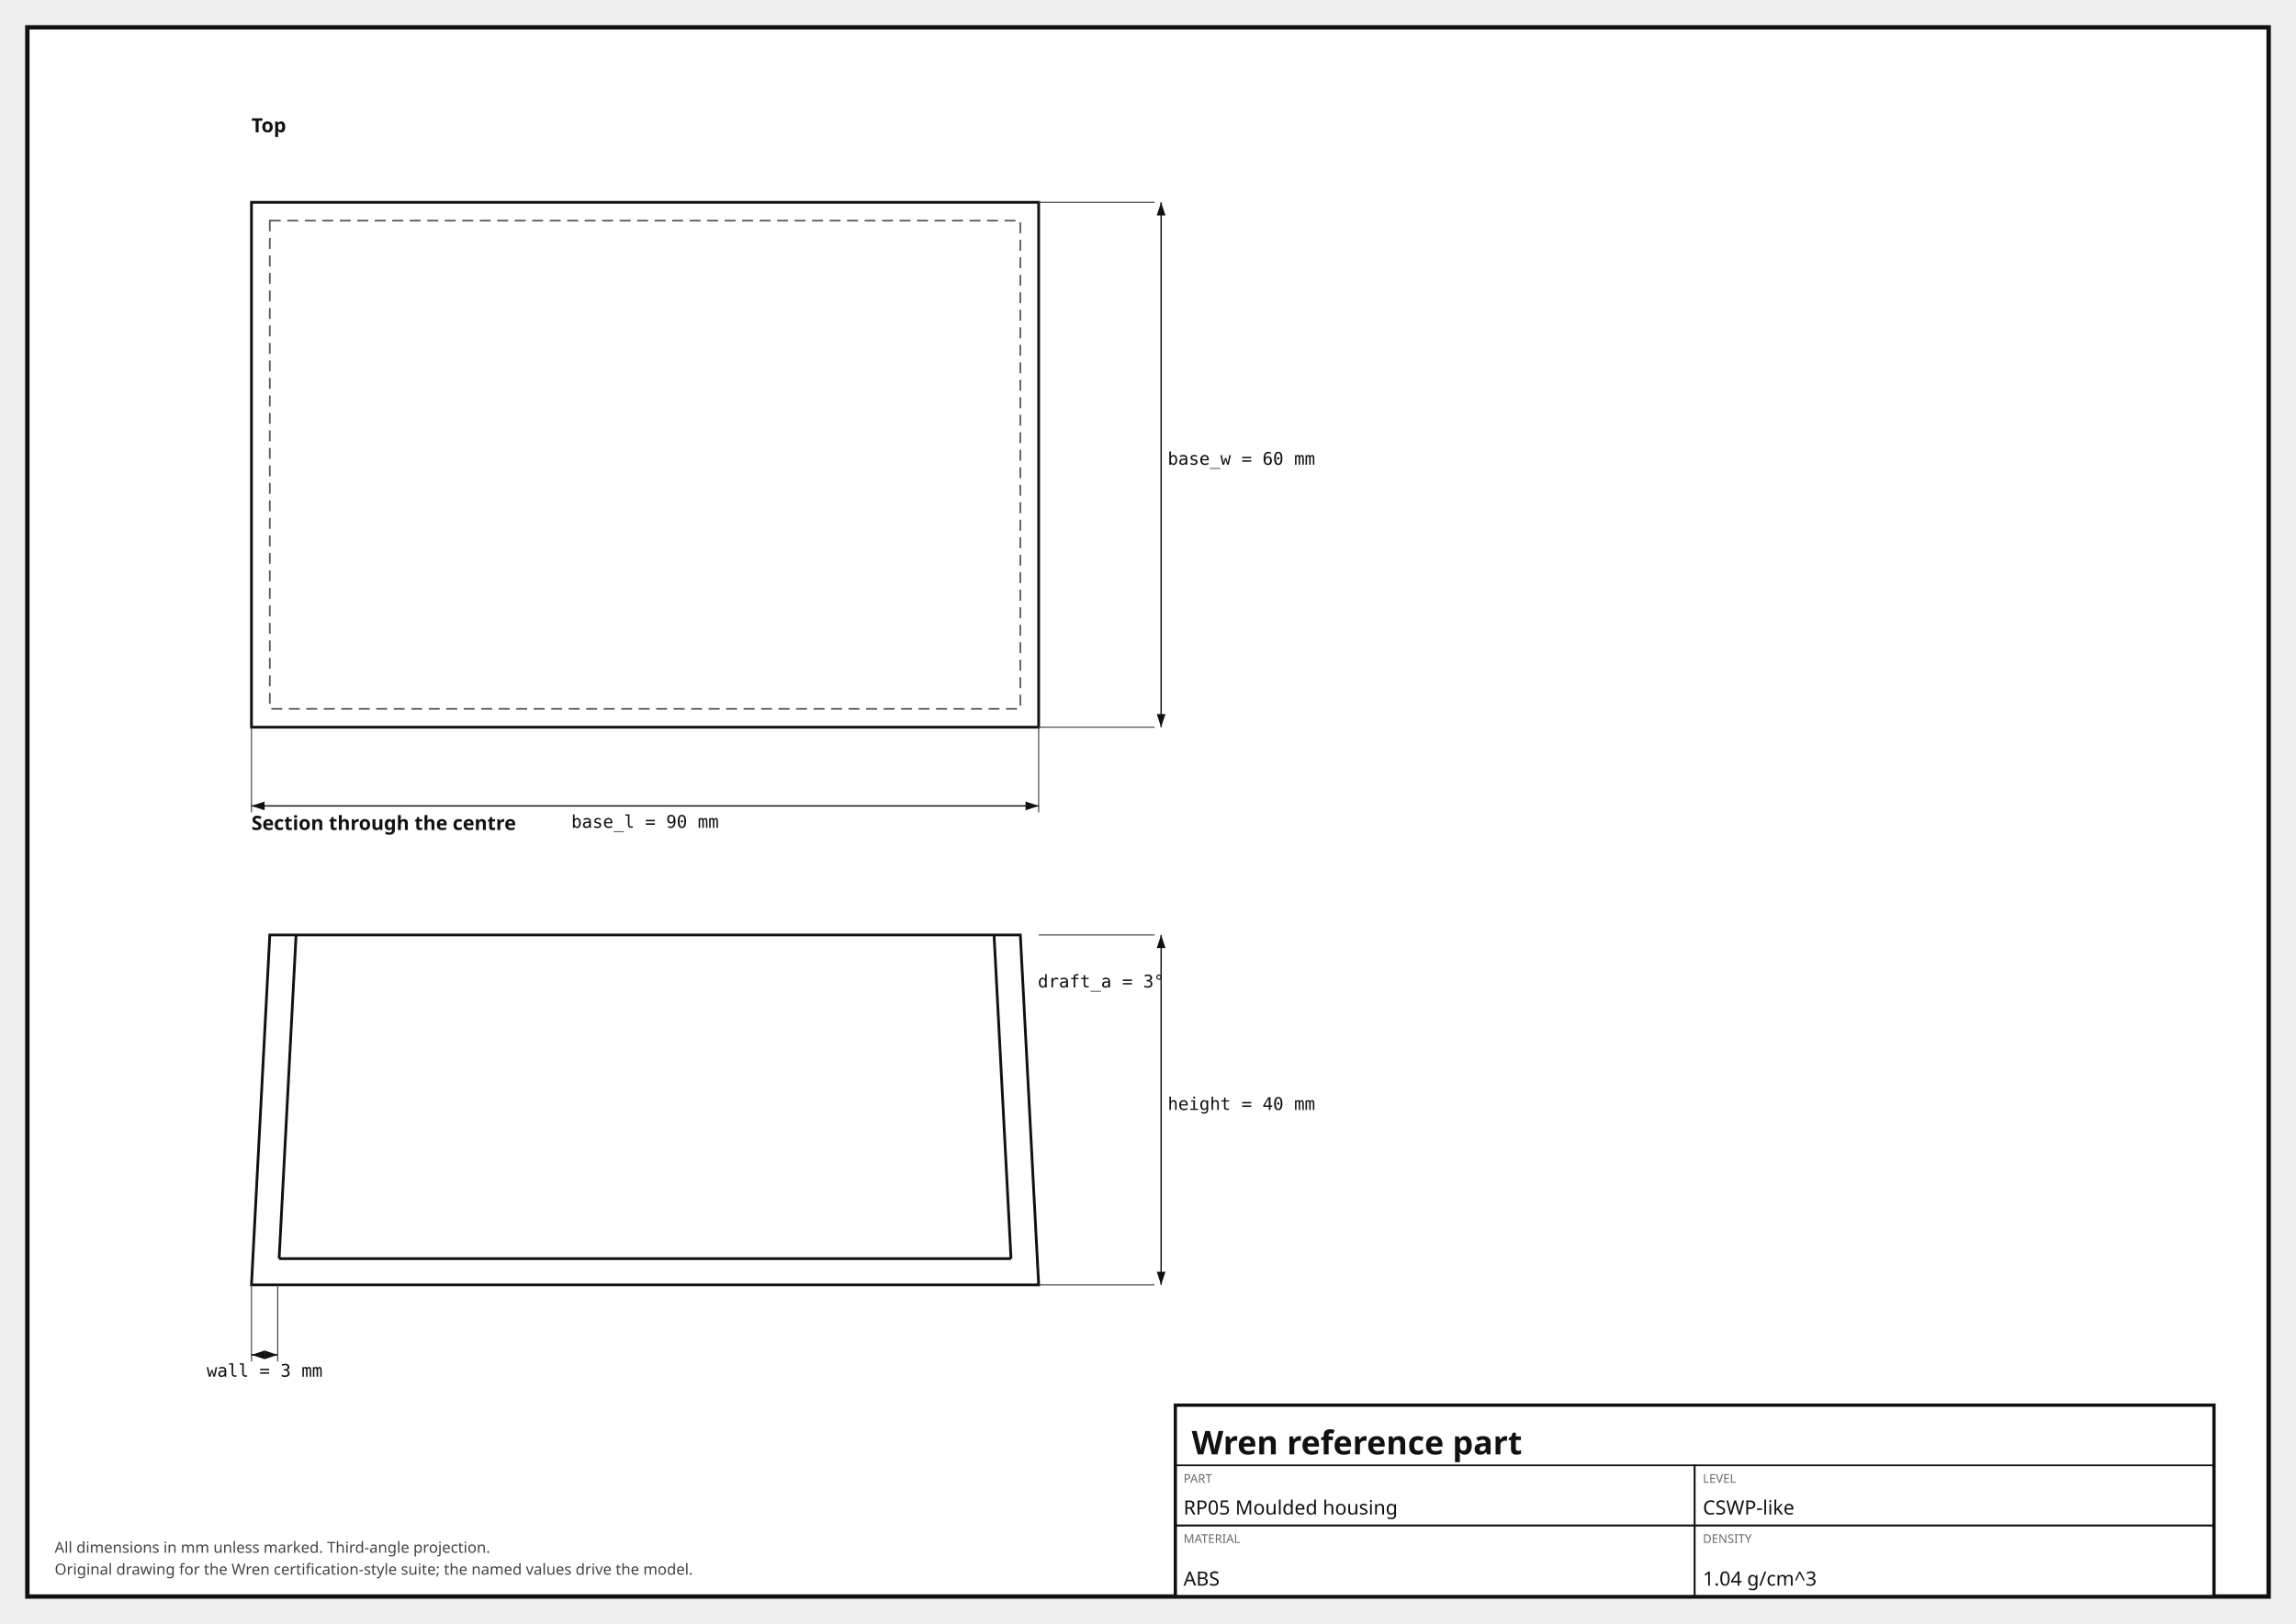
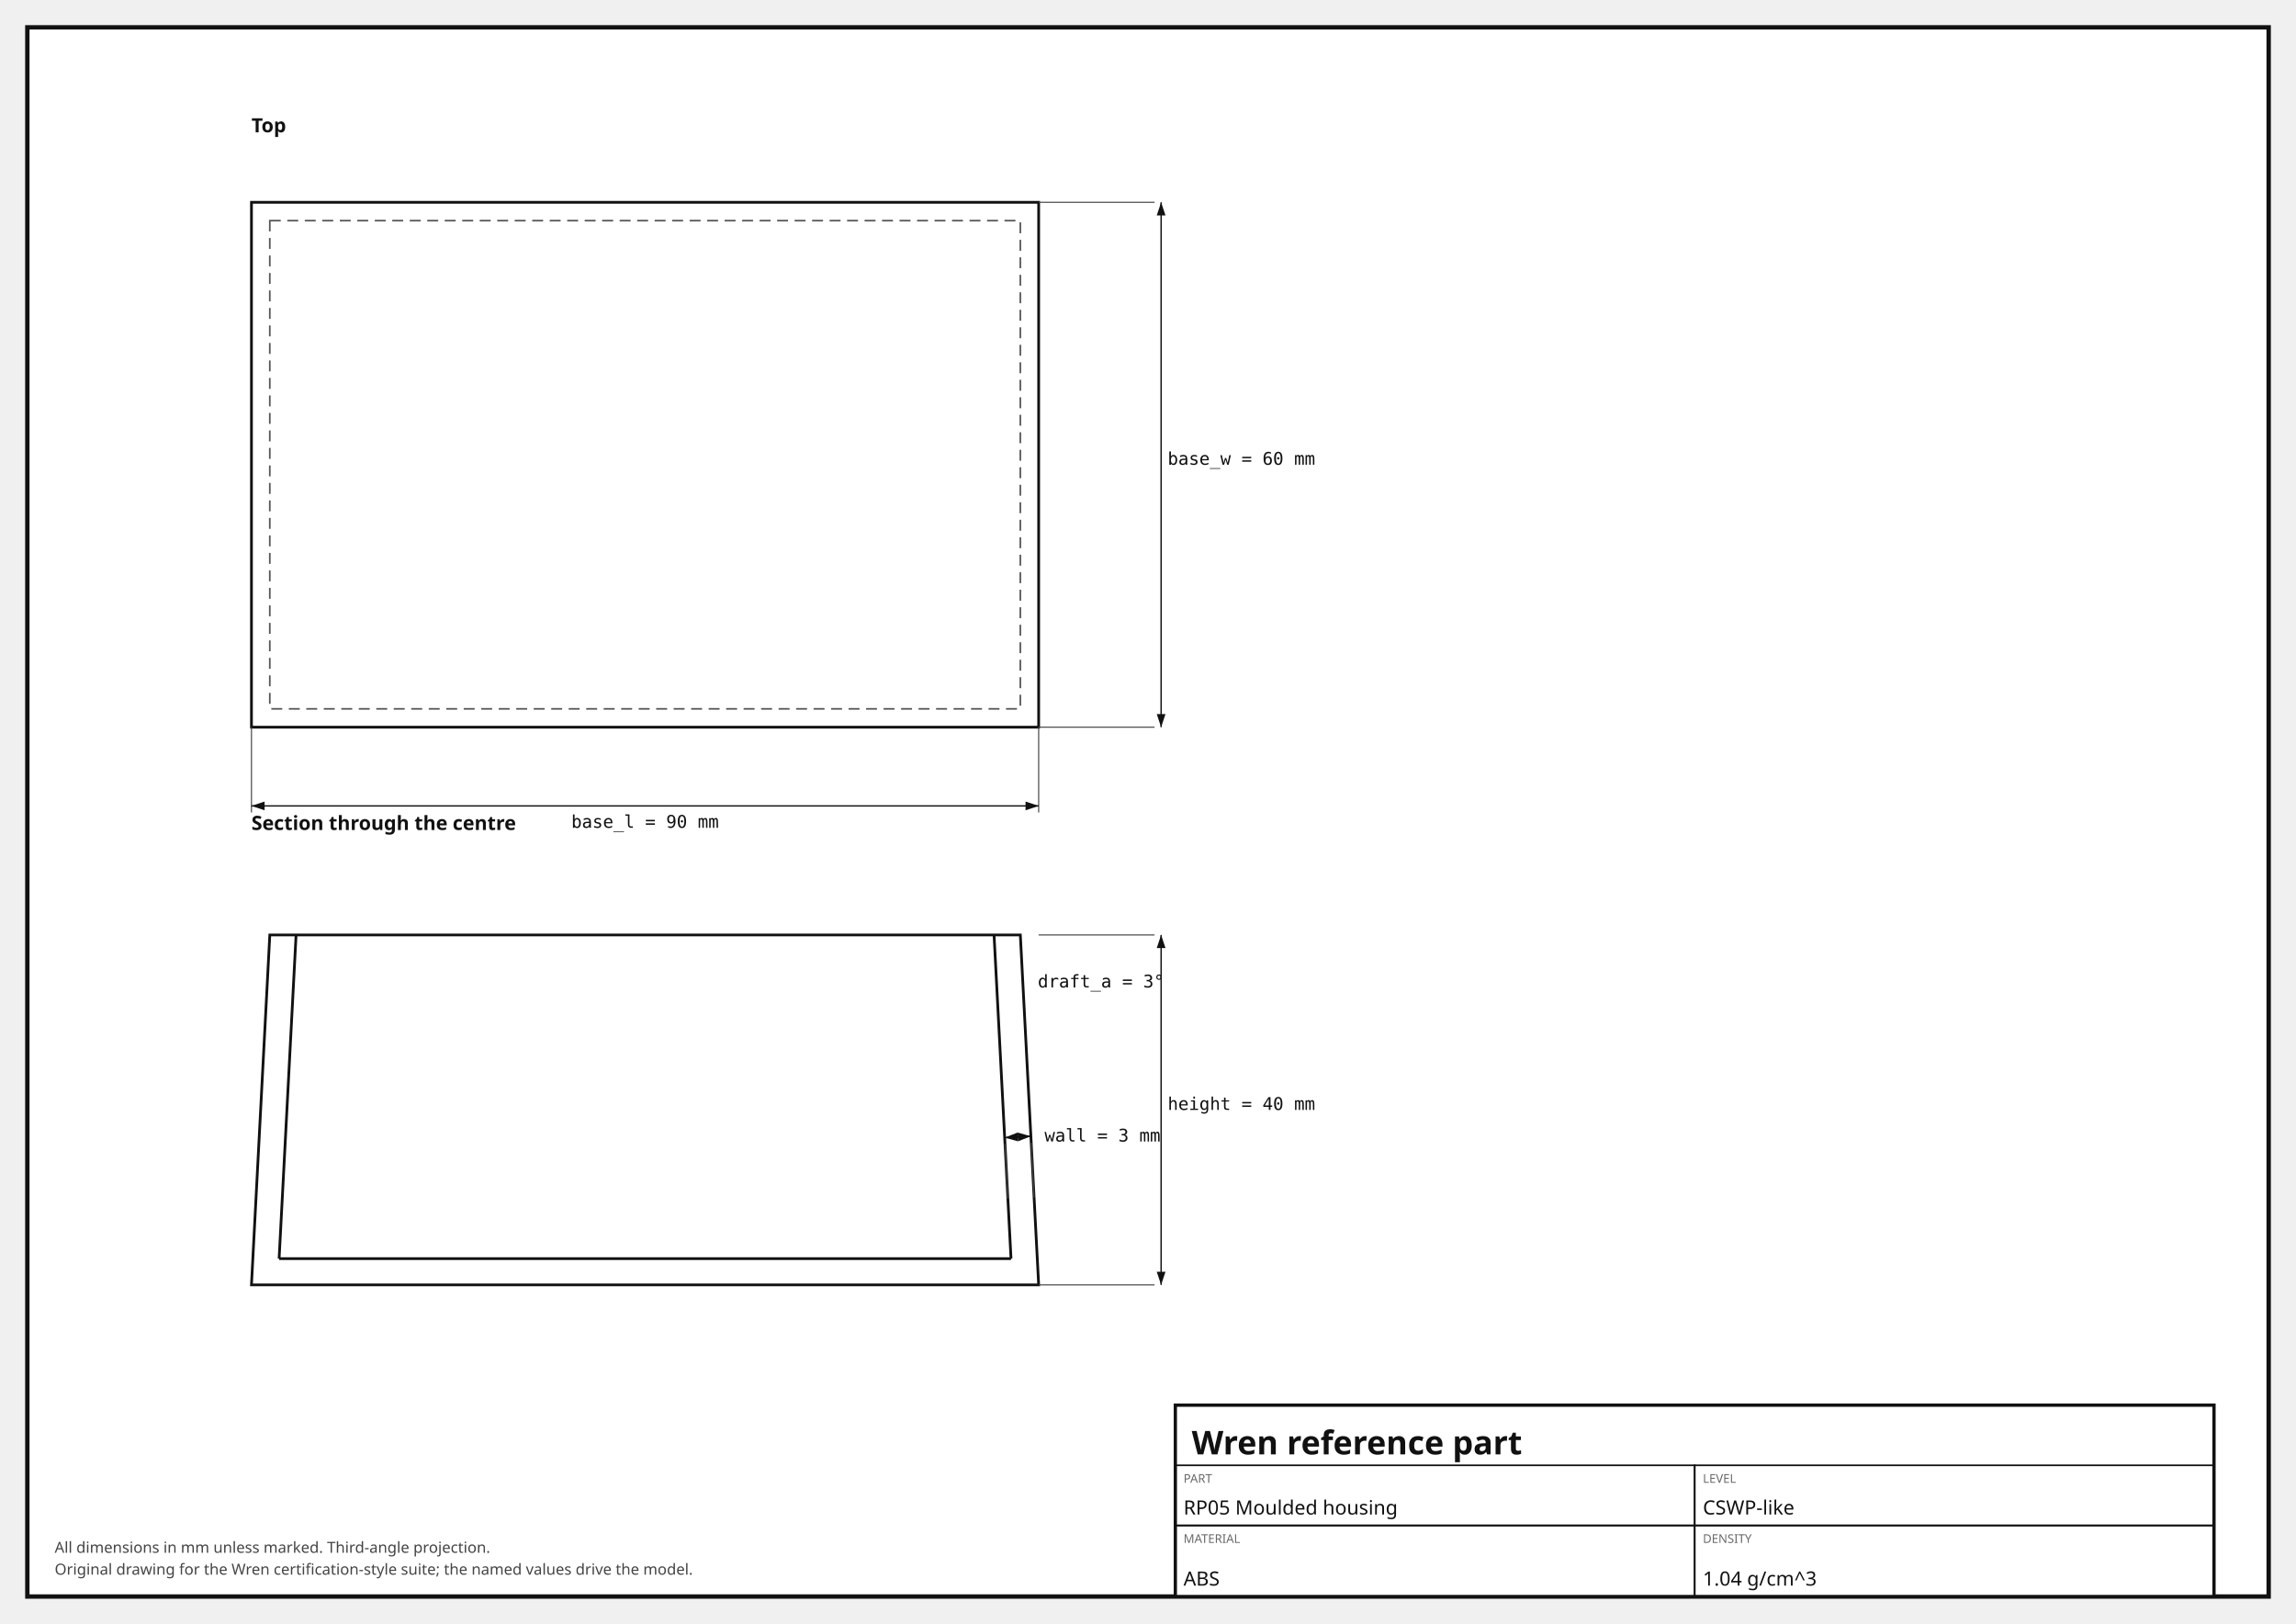
<svg xmlns="http://www.w3.org/2000/svg" viewBox="0 0 420 297" width="420mm" height="297mm" data-part="RP05">
  <rect x="5" y="5" width="410" height="287" fill="#fff" stroke="#111" stroke-width="0.8" />
  <g data-view="Top">
    <text x="46" y="24.2" font-size="3.6" font-family="sans-serif" font-weight="bold" fill="#111">Top</text>
    <rect x="46" y="37" width="144" height="96" stroke="#111" stroke-width="0.5" fill="none" />
    <rect x="49.354" y="40.354" width="137.292" height="89.292" stroke="#555" stroke-width="0.3" stroke-dasharray="2 1.2" fill="none" />
    <line x1="46" y1="133" x2="46" y2="148.6" stroke="#444" stroke-width="0.2" />
    <line x1="190" y1="133" x2="190" y2="148.6" stroke="#444" stroke-width="0.2" />
    <line x1="46" y1="147.4" x2="190" y2="147.4" stroke="#111" stroke-width="0.25" />
    <path d="M46 147.4 L48.4 146.6 L48.4 148.2 Z" fill="#111" />
    <path d="M190 147.4 L187.6 148.2 L187.6 146.6 Z" fill="#111" />
    <text data-dim="base_l" data-value="90" x="118" y="151.4" text-anchor="middle" font-size="3.2" font-family="monospace" fill="#111">base_l = 90 mm</text>
    <line x1="190" y1="133" x2="211.2" y2="133" stroke="#444" stroke-width="0.2" />
    <line x1="190" y1="37" x2="211.2" y2="37" stroke="#444" stroke-width="0.2" />
    <line x1="212.4" y1="133" x2="212.4" y2="37" stroke="#111" stroke-width="0.25" />
    <path d="M212.4 133 L211.6 130.6 L213.2 130.6 Z" fill="#111" />
    <path d="M212.4 37 L213.2 39.4 L211.6 39.4 Z" fill="#111" />
    <text data-dim="base_w" data-value="60" x="213.6" y="85" text-anchor="start" font-size="3.2" font-family="monospace" fill="#111">base_w = 60 mm</text>
  </g>
  <g data-view="Front (section)">
    <text x="46" y="151.8" font-size="3.6" font-family="sans-serif" font-weight="bold" fill="#111">Section through the centre</text>
    <path d="M46 235 L190 235 L186.646 171 L49.354 171 Z" stroke="#111" stroke-width="0.5" fill="none" />
    <line x1="51.058" y1="230.2" x2="184.942" y2="230.2" stroke="#111" stroke-width="0.5" fill="none" />
    <line x1="184.942" y1="230.2" x2="181.839" y2="171" stroke="#111" stroke-width="0.5" fill="none" />
    <line x1="51.058" y1="230.2" x2="54.161" y2="171" stroke="#111" stroke-width="0.5" fill="none" />
    <line x1="190" y1="235" x2="211.2" y2="235" stroke="#444" stroke-width="0.2" />
    <line x1="190" y1="171" x2="211.2" y2="171" stroke="#444" stroke-width="0.2" />
    <line x1="212.4" y1="235" x2="212.4" y2="171" stroke="#111" stroke-width="0.25" />
    <path d="M212.4 235 L211.6 232.6 L213.2 232.6 Z" fill="#111" />
    <path d="M212.4 171 L213.2 173.4 L211.6 173.4 Z" fill="#111" />
    <text data-dim="height" data-value="40" x="213.6" y="203" text-anchor="start" font-size="3.2" font-family="monospace" fill="#111">height = 40 mm</text>
-     <line x1="46" y1="235" x2="46" y2="249" stroke="#444" stroke-width="0.2" />
-     <line x1="50.8" y1="235" x2="50.8" y2="249" stroke="#444" stroke-width="0.2" />
-     <line x1="46" y1="247.8" x2="50.8" y2="247.8" stroke="#111" stroke-width="0.25" />
-     <path d="M46 247.8 L48.4 247 L48.4 248.6 Z" fill="#111" />
-     <path d="M50.8 247.8 L48.4 248.6 L48.4 247 Z" fill="#111" />
-     <text data-dim="wall" data-value="3" x="48.4" y="251.8" text-anchor="middle" font-size="3.2" font-family="monospace" fill="#111">wall = 3 mm</text>
+     <line x1="189.161" y1="219" x2="188.638" y2="209.014" stroke="#444" stroke-width="0.2" />
+     <line x1="184.368" y1="219.251" x2="183.845" y2="209.265" stroke="#444" stroke-width="0.2" />
+     <line x1="188.575" y1="207.815" x2="183.782" y2="208.067" stroke="#111" stroke-width="0.25" />
+     <path d="M188.575 207.815 L186.22 208.74 L186.137 207.142 Z" fill="#111" />
+     <path d="M183.782 208.067 L186.137 207.142 L186.22 208.74 Z" fill="#111" />
+     <text data-dim="wall" data-value="3" x="191.072" y="208.785" text-anchor="start" font-size="3.2" font-family="monospace" fill="#111">wall = 3 mm</text>
    <text data-dim="draft_a" data-value="3" x="189.846" y="180.6" text-anchor="start" font-size="3.2" font-family="monospace" fill="#111">draft_a = 3°</text>
  </g>
  <rect x="215" y="257" width="190" height="35" fill="#fff" stroke="#111" stroke-width="0.6" />
  <text x="218" y="266" font-size="6" font-family="sans-serif" font-weight="bold" fill="#111">Wren reference part</text>
  <rect x="215" y="268" width="95" height="11" fill="none" stroke="#111" stroke-width="0.3" />
  <text x="216.5" y="271.2" font-size="2.2" font-family="sans-serif" fill="#666">PART</text>
  <text x="216.5" y="277" font-size="3.6" font-family="sans-serif" fill="#111">RP05  Moulded housing</text>
  <rect x="310" y="268" width="95" height="11" fill="none" stroke="#111" stroke-width="0.3" />
  <text x="311.5" y="271.2" font-size="2.2" font-family="sans-serif" fill="#666">LEVEL</text>
  <text x="311.5" y="277" font-size="3.6" font-family="sans-serif" fill="#111">CSWP-like</text>
  <rect x="215" y="279" width="95" height="13" fill="none" stroke="#111" stroke-width="0.3" />
  <text x="216.5" y="282.2" font-size="2.2" font-family="sans-serif" fill="#666">MATERIAL</text>
  <text x="216.5" y="290" font-size="3.6" font-family="sans-serif" fill="#111">ABS</text>
  <rect x="310" y="279" width="95" height="13" fill="none" stroke="#111" stroke-width="0.3" />
  <text x="311.5" y="282.2" font-size="2.2" font-family="sans-serif" fill="#666">DENSITY</text>
  <text x="311.5" y="290" font-size="3.6" font-family="sans-serif" fill="#111">1.04 g/cm^3</text>
  <text x="10" y="284" font-size="2.8" font-family="sans-serif" fill="#444">All dimensions in mm unless marked. Third-angle projection.</text>
  <text x="10" y="288" font-size="2.8" font-family="sans-serif" fill="#444">Original drawing for the Wren certification-style suite; the named values drive the model.</text>
</svg>
